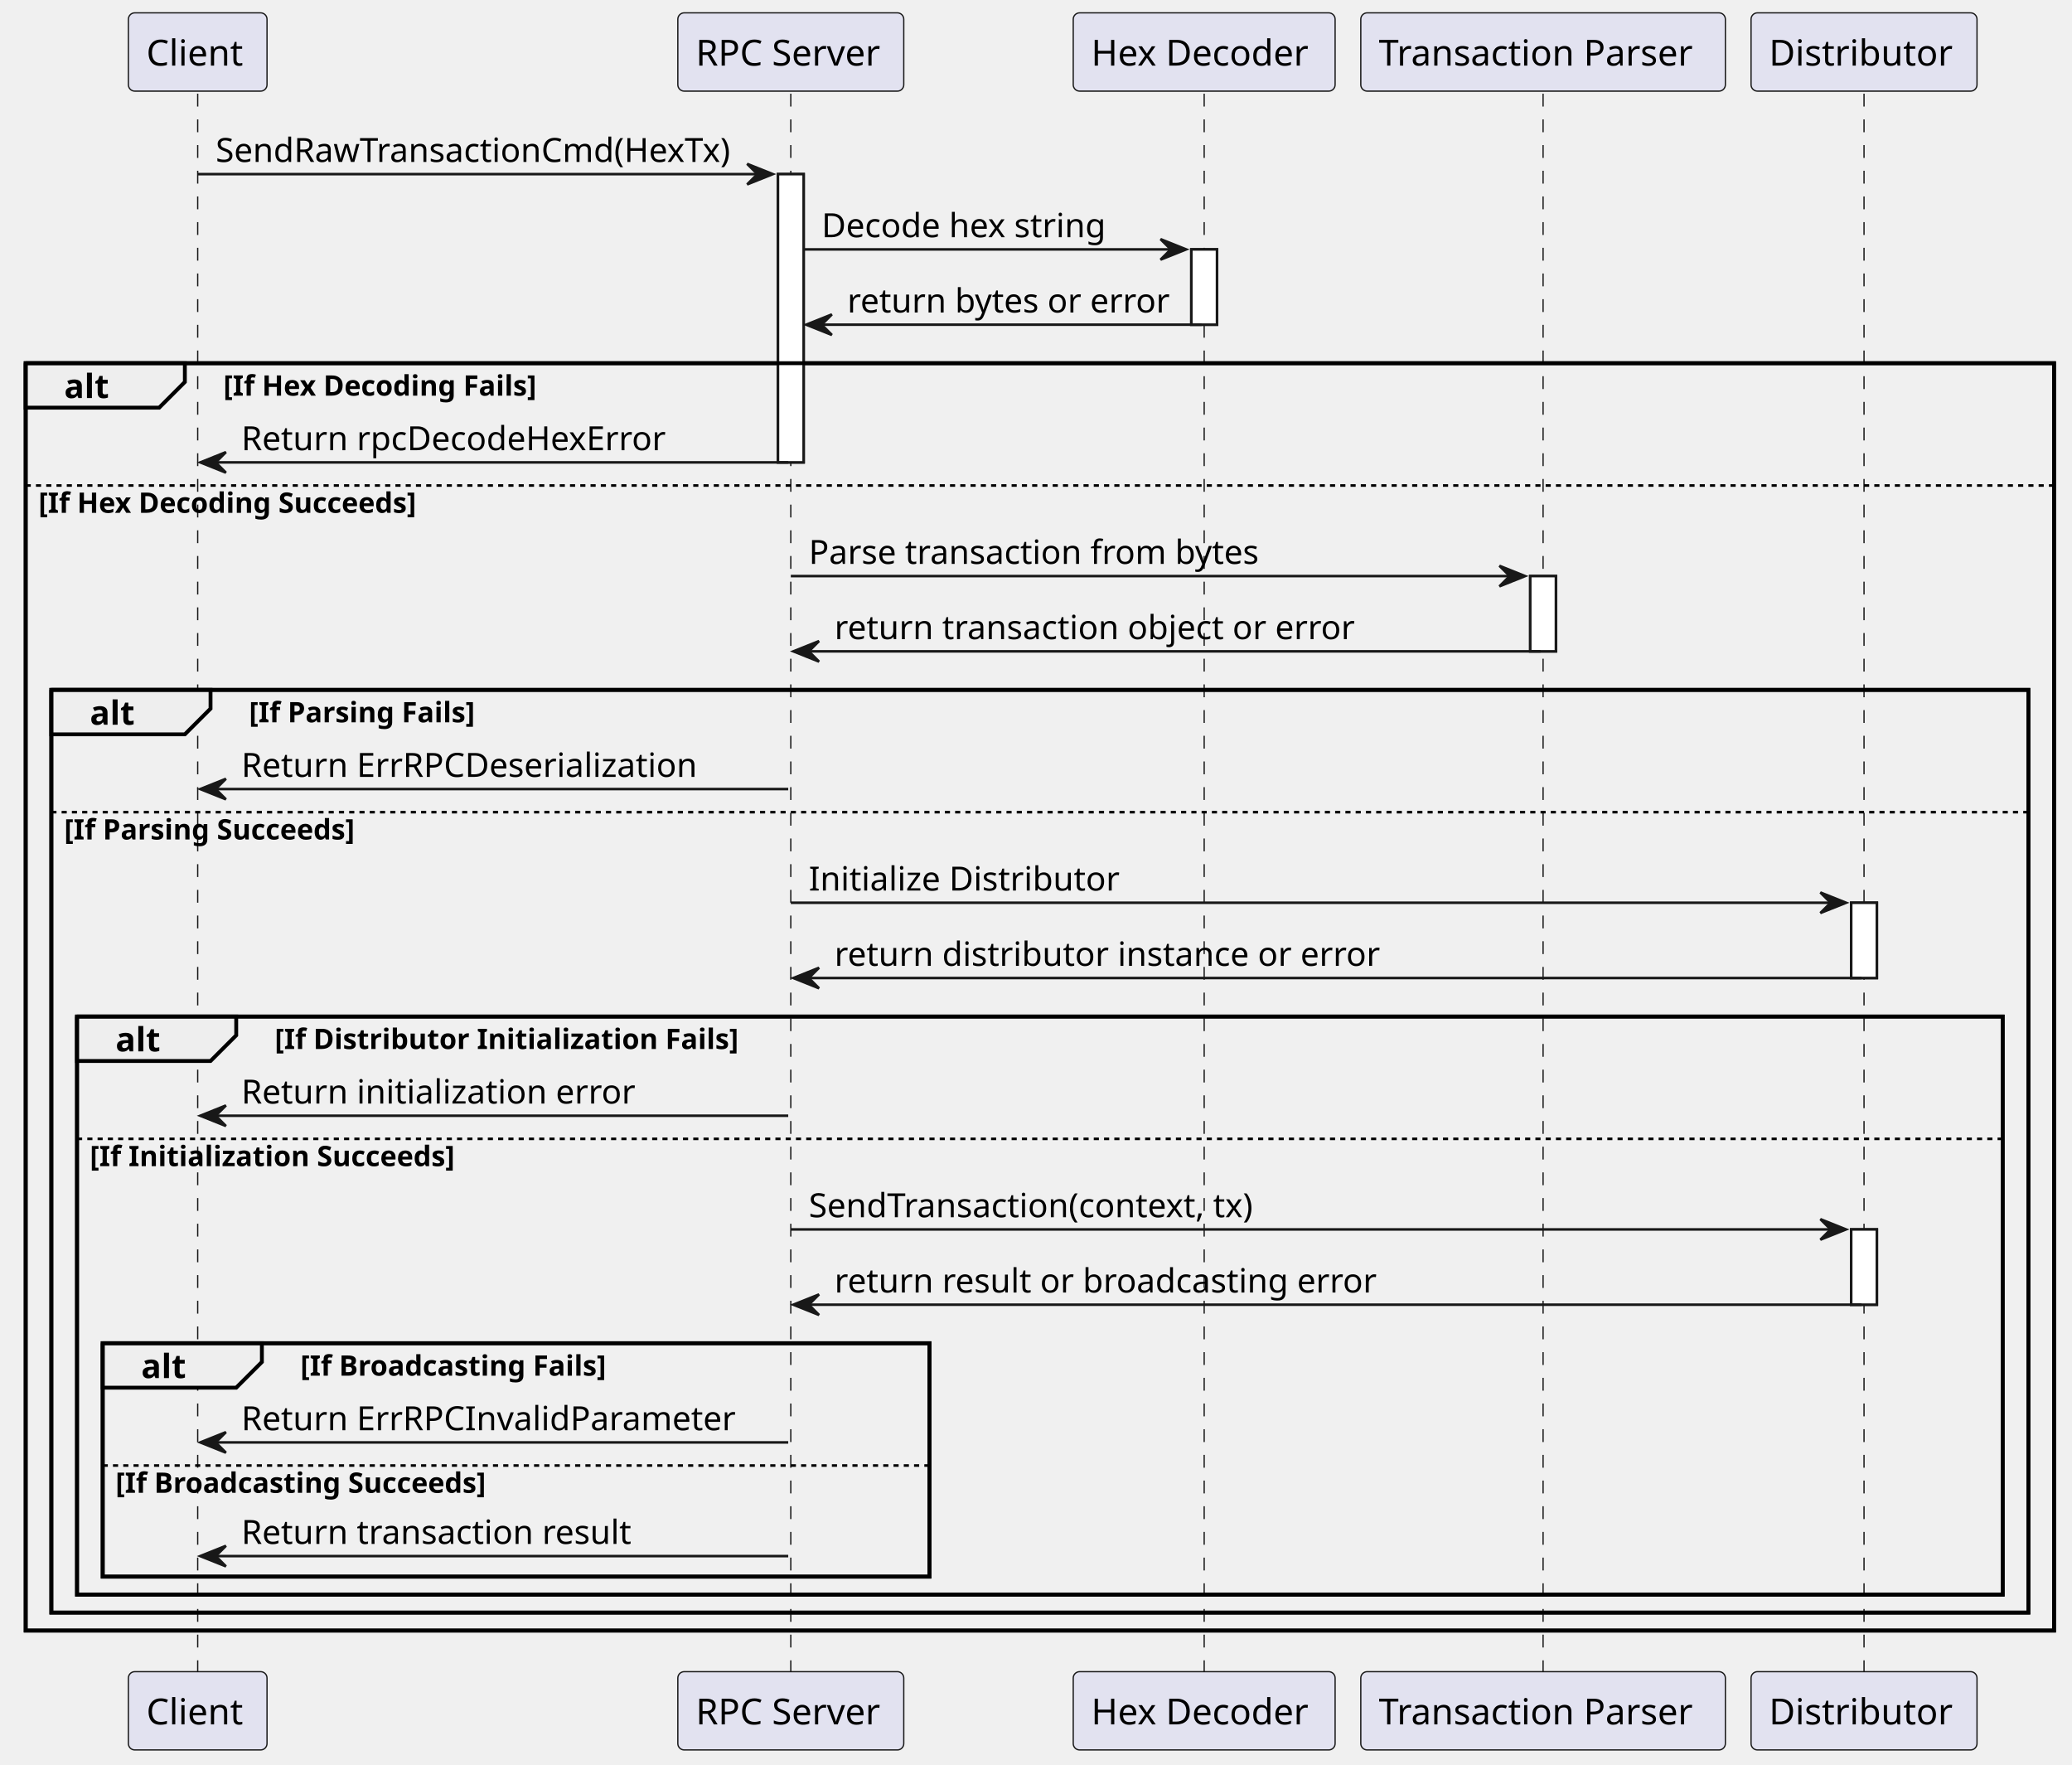
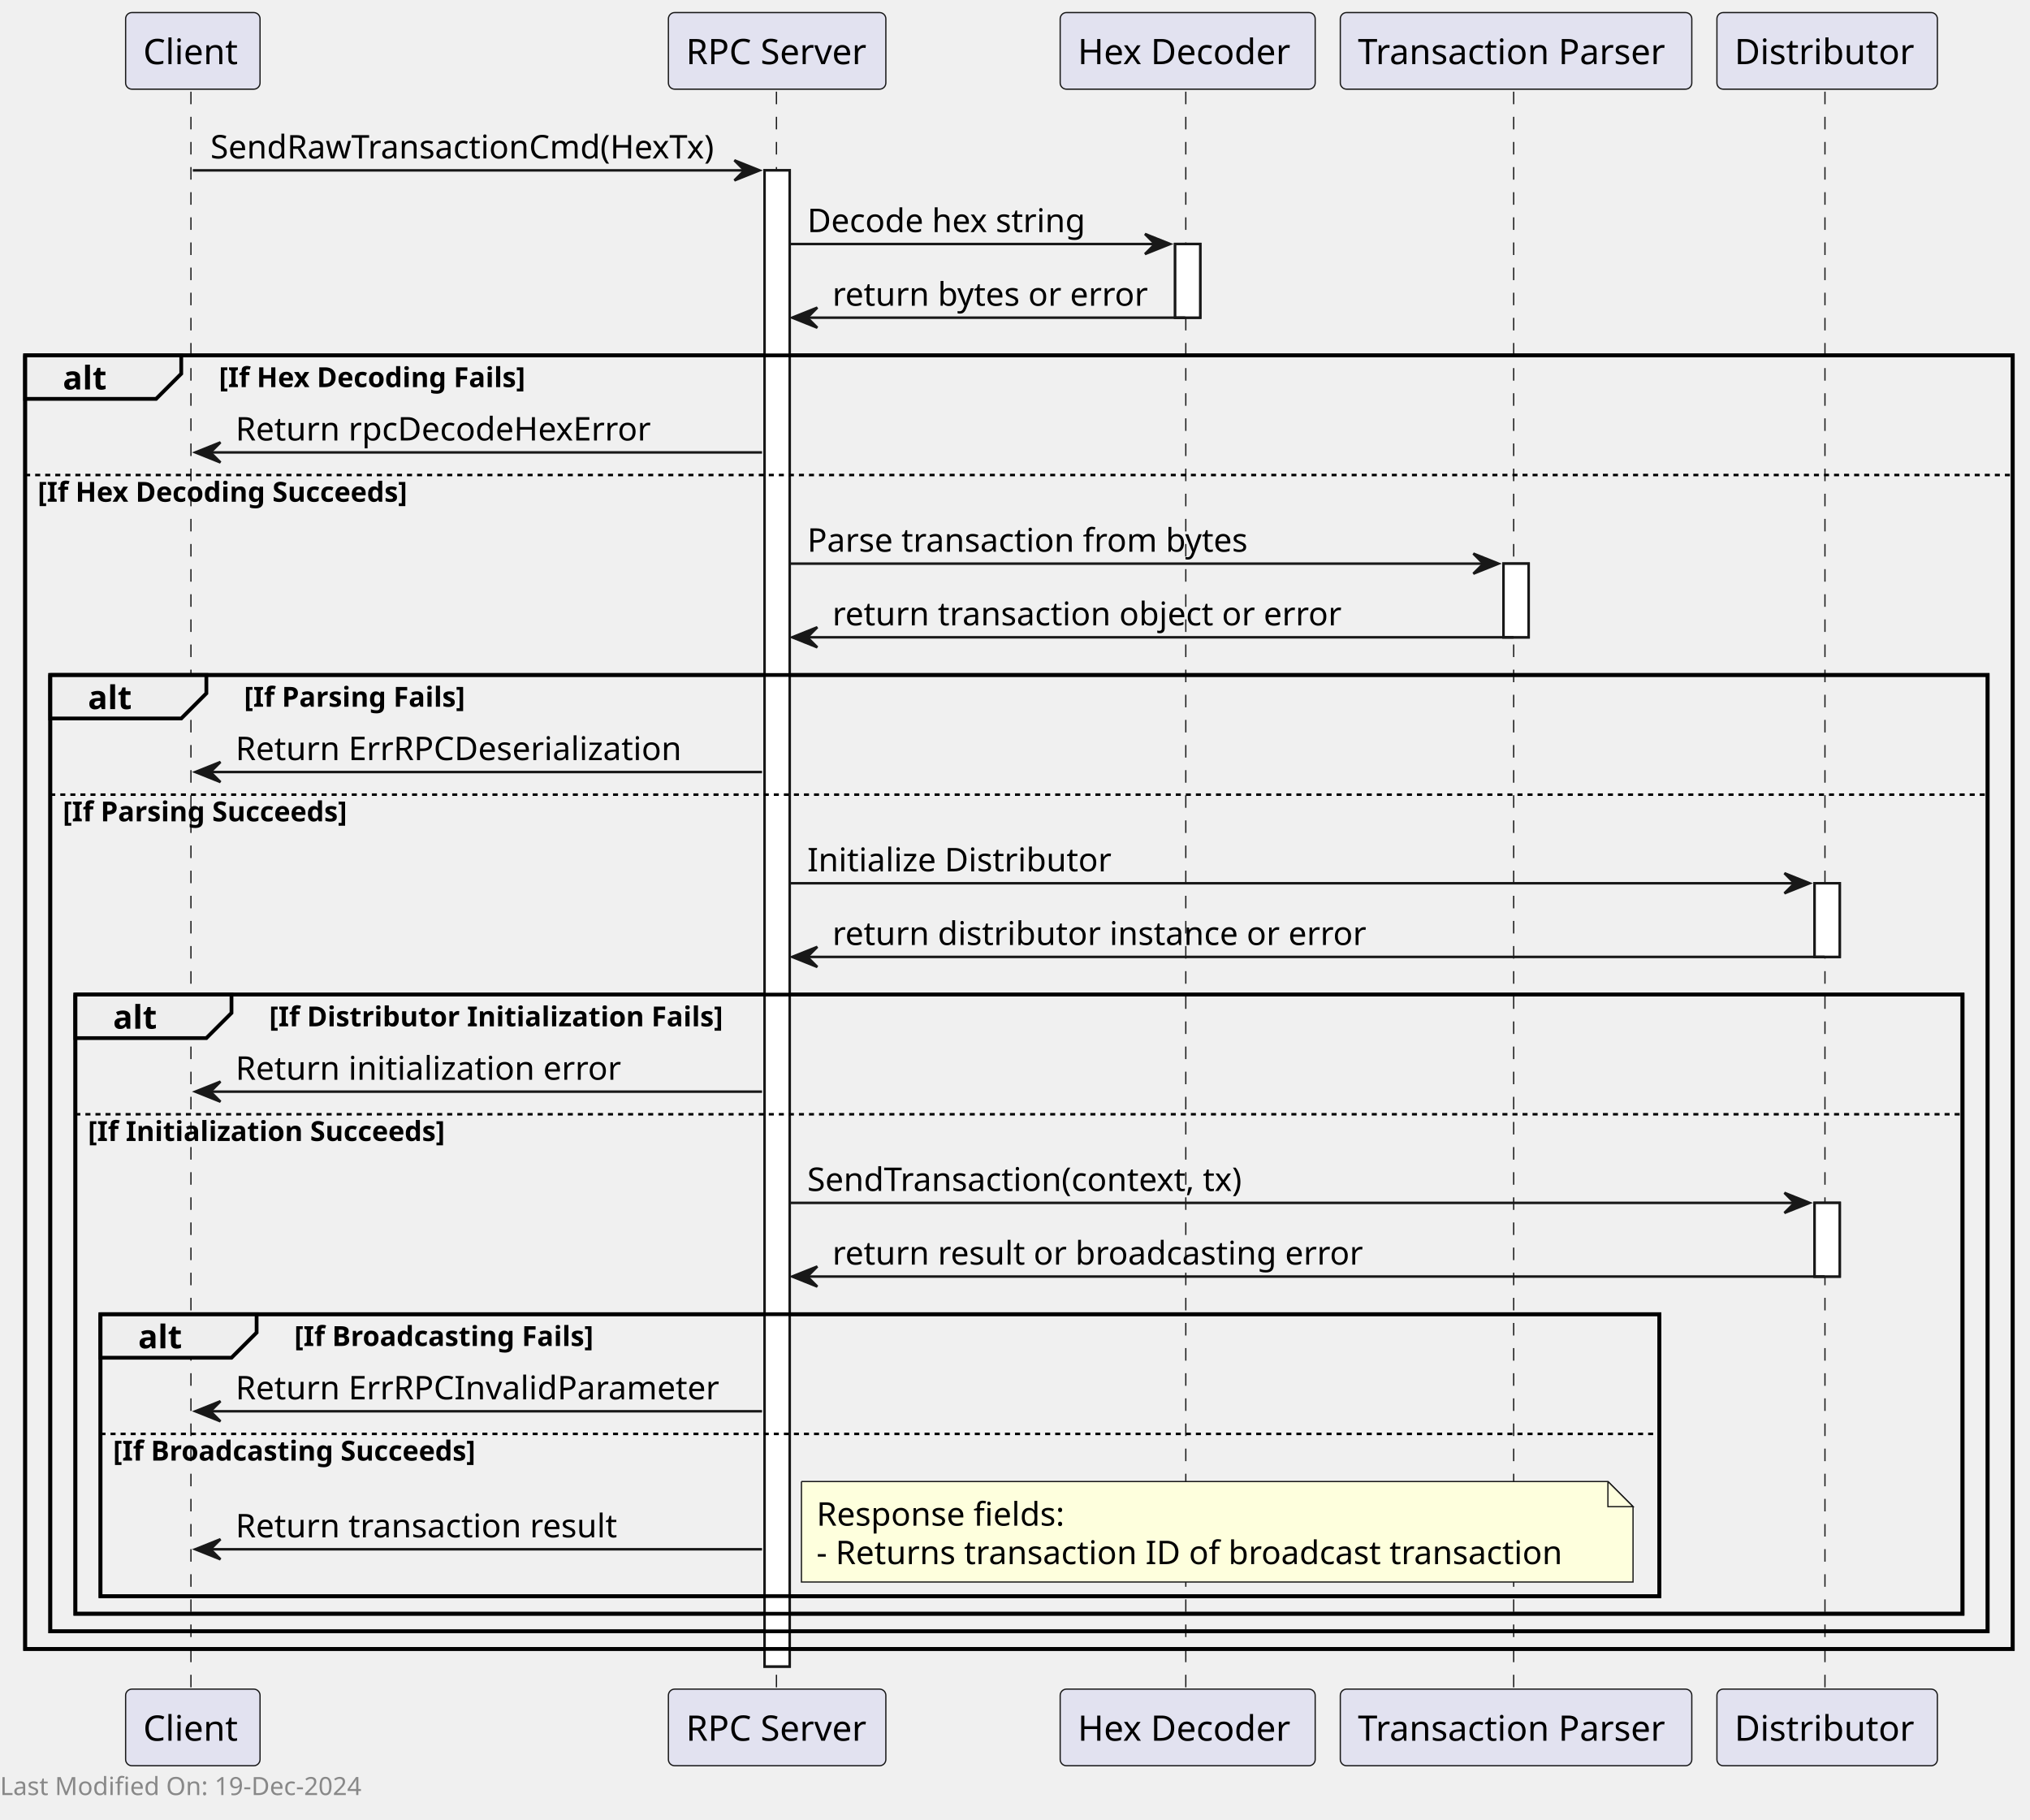
- <svg xmlns="http://www.w3.org/2000/svg" contentStyleType="text/css" height="687px" preserveAspectRatio="none" style="width:807px;height:687px;background:#FFFFFF;" version="1.1" viewBox="0 0 807 687" width="807px" zoomAndPan="magnify">
+ <svg xmlns="http://www.w3.org/2000/svg" contentStyleType="text/css" height="724px" preserveAspectRatio="none" style="width:808px;height:724px;background:#FFFFFF;" version="1.1" viewBox="0 0 808 724" width="808px" zoomAndPan="magnify">
  <defs />
  <g>
-     <rect fill="#FFFFFF" height="112.242" style="stroke:#181818;stroke-width:1.0;" width="10" x="303" y="67.799" />
-     <rect fill="#FFFFFF" height="29.311" style="stroke:#181818;stroke-width:1.0;" width="10" x="464" y="97.109" />
-     <rect fill="#FFFFFF" height="29.311" style="stroke:#181818;stroke-width:1.0;" width="10" x="596" y="224.307" />
-     <rect fill="#FFFFFF" height="29.311" style="stroke:#181818;stroke-width:1.0;" width="10" x="721" y="351.504" />
-     <rect fill="#FFFFFF" height="29.311" style="stroke:#181818;stroke-width:1.0;" width="10" x="721" y="478.701" />
-     <rect fill="none" height="493.478" style="stroke:#000000;stroke-width:1.5;" width="790" x="10" y="141.42" />
-     <rect fill="none" height="359.281" style="stroke:#000000;stroke-width:1.5;" width="770" x="20" y="268.617" />
-     <rect fill="none" height="225.084" style="stroke:#000000;stroke-width:1.5;" width="750" x="30" y="395.815" />
-     <rect fill="none" height="90.887" style="stroke:#000000;stroke-width:1.5;" width="322" x="40" y="523.012" />
-     <line style="stroke:#181818;stroke-width:0.5;stroke-dasharray:5.0,5.0;" x1="77" x2="77" y1="36.488" y2="651.898" />
-     <line style="stroke:#181818;stroke-width:0.5;stroke-dasharray:5.0,5.0;" x1="308" x2="308" y1="36.488" y2="651.898" />
-     <line style="stroke:#181818;stroke-width:0.5;stroke-dasharray:5.0,5.0;" x1="469" x2="469" y1="36.488" y2="651.898" />
-     <line style="stroke:#181818;stroke-width:0.5;stroke-dasharray:5.0,5.0;" x1="601" x2="601" y1="36.488" y2="651.898" />
-     <line style="stroke:#181818;stroke-width:0.5;stroke-dasharray:5.0,5.0;" x1="726" x2="726" y1="36.488" y2="651.898" />
-     <rect fill="#E2E2F0" height="30.488" rx="2.5" ry="2.5" style="stroke:#181818;stroke-width:0.5;" width="54" x="50" y="5" />
-     <text fill="#000000" font-family="sans-serif" font-size="14" lengthAdjust="spacing" textLength="40" x="57" y="25.535">Client</text>
-     <rect fill="#E2E2F0" height="30.488" rx="2.5" ry="2.5" style="stroke:#181818;stroke-width:0.5;" width="54" x="50" y="650.898" />
-     <text fill="#000000" font-family="sans-serif" font-size="14" lengthAdjust="spacing" textLength="40" x="57" y="671.434">Client</text>
-     <rect fill="#E2E2F0" height="30.488" rx="2.5" ry="2.5" style="stroke:#181818;stroke-width:0.5;" width="88" x="264" y="5" />
-     <text fill="#000000" font-family="sans-serif" font-size="14" lengthAdjust="spacing" textLength="74" x="271" y="25.535">RPC Server</text>
-     <rect fill="#E2E2F0" height="30.488" rx="2.5" ry="2.5" style="stroke:#181818;stroke-width:0.5;" width="88" x="264" y="650.898" />
-     <text fill="#000000" font-family="sans-serif" font-size="14" lengthAdjust="spacing" textLength="74" x="271" y="671.434">RPC Server</text>
-     <rect fill="#E2E2F0" height="30.488" rx="2.5" ry="2.5" style="stroke:#181818;stroke-width:0.5;" width="102" x="418" y="5" />
-     <text fill="#000000" font-family="sans-serif" font-size="14" lengthAdjust="spacing" textLength="88" x="425" y="25.535">Hex Decoder</text>
-     <rect fill="#E2E2F0" height="30.488" rx="2.5" ry="2.5" style="stroke:#181818;stroke-width:0.5;" width="102" x="418" y="650.898" />
-     <text fill="#000000" font-family="sans-serif" font-size="14" lengthAdjust="spacing" textLength="88" x="425" y="671.434">Hex Decoder</text>
-     <rect fill="#E2E2F0" height="30.488" rx="2.5" ry="2.5" style="stroke:#181818;stroke-width:0.5;" width="142" x="530" y="5" />
-     <text fill="#000000" font-family="sans-serif" font-size="14" lengthAdjust="spacing" textLength="128" x="537" y="25.535">Transaction Parser</text>
-     <rect fill="#E2E2F0" height="30.488" rx="2.5" ry="2.5" style="stroke:#181818;stroke-width:0.5;" width="142" x="530" y="650.898" />
-     <text fill="#000000" font-family="sans-serif" font-size="14" lengthAdjust="spacing" textLength="128" x="537" y="671.434">Transaction Parser</text>
-     <rect fill="#E2E2F0" height="30.488" rx="2.5" ry="2.5" style="stroke:#181818;stroke-width:0.5;" width="88" x="682" y="5" />
-     <text fill="#000000" font-family="sans-serif" font-size="14" lengthAdjust="spacing" textLength="74" x="689" y="25.535">Distributor</text>
-     <rect fill="#E2E2F0" height="30.488" rx="2.5" ry="2.5" style="stroke:#181818;stroke-width:0.5;" width="88" x="682" y="650.898" />
-     <text fill="#000000" font-family="sans-serif" font-size="14" lengthAdjust="spacing" textLength="74" x="689" y="671.434">Distributor</text>
-     <rect fill="#FFFFFF" height="112.242" style="stroke:#181818;stroke-width:1.0;" width="10" x="303" y="67.799" />
-     <rect fill="#FFFFFF" height="29.311" style="stroke:#181818;stroke-width:1.0;" width="10" x="464" y="97.109" />
-     <rect fill="#FFFFFF" height="29.311" style="stroke:#181818;stroke-width:1.0;" width="10" x="596" y="224.307" />
-     <rect fill="#FFFFFF" height="29.311" style="stroke:#181818;stroke-width:1.0;" width="10" x="721" y="351.504" />
-     <rect fill="#FFFFFF" height="29.311" style="stroke:#181818;stroke-width:1.0;" width="10" x="721" y="478.701" />
-     <polygon fill="#181818" points="291,63.799,301,67.799,291,71.799,295,67.799" style="stroke:#181818;stroke-width:1.0;" />
-     <line style="stroke:#181818;stroke-width:1.0;" x1="77" x2="297" y1="67.799" y2="67.799" />
-     <text fill="#000000" font-family="sans-serif" font-size="13" lengthAdjust="spacing" textLength="207" x="84" y="63.057">SendRawTransactionCmd(HexTx)</text>
-     <polygon fill="#181818" points="452,93.109,462,97.109,452,101.109,456,97.109" style="stroke:#181818;stroke-width:1.0;" />
-     <line style="stroke:#181818;stroke-width:1.0;" x1="313" x2="458" y1="97.109" y2="97.109" />
-     <text fill="#000000" font-family="sans-serif" font-size="13" lengthAdjust="spacing" textLength="115" x="320" y="92.367">Decode hex string</text>
-     <polygon fill="#181818" points="324,122.42,314,126.42,324,130.42,320,126.42" style="stroke:#181818;stroke-width:1.0;" />
-     <line style="stroke:#181818;stroke-width:1.0;" x1="318" x2="468" y1="126.42" y2="126.42" />
-     <text fill="#000000" font-family="sans-serif" font-size="13" lengthAdjust="spacing" textLength="127" x="330" y="121.678">return bytes or error</text>
-     <path d="M10,141.42 L72,141.42 L72,148.731 L62,158.731 L10,158.731 L10,141.42 " fill="#EEEEEE" style="stroke:#000000;stroke-width:1.5;" />
-     <rect fill="none" height="493.478" style="stroke:#000000;stroke-width:1.5;" width="790" x="10" y="141.42" />
-     <text fill="#000000" font-family="sans-serif" font-size="13" font-weight="bold" lengthAdjust="spacing" textLength="17" x="25" y="154.988">alt</text>
-     <text fill="#000000" font-family="sans-serif" font-size="11" font-weight="bold" lengthAdjust="spacing" textLength="129" x="87" y="154.055">[If Hex Decoding Fails]</text>
-     <polygon fill="#181818" points="88,176.041,78,180.041,88,184.041,84,180.041" style="stroke:#181818;stroke-width:1.0;" />
-     <line style="stroke:#181818;stroke-width:1.0;" x1="82" x2="307" y1="180.041" y2="180.041" />
-     <text fill="#000000" font-family="sans-serif" font-size="13" lengthAdjust="spacing" textLength="167" x="94" y="175.299">Return rpcDecodeHexError</text>
-     <line style="stroke:#000000;stroke-width:1.0;stroke-dasharray:2.0,2.0;" x1="10" x2="800" y1="189.041" y2="189.041" />
-     <text fill="#000000" font-family="sans-serif" font-size="11" font-weight="bold" lengthAdjust="spacing" textLength="153" x="15" y="199.676">[If Hex Decoding Succeeds]</text>
-     <polygon fill="#181818" points="584,220.307,594,224.307,584,228.307,588,224.307" style="stroke:#181818;stroke-width:1.0;" />
-     <line style="stroke:#181818;stroke-width:1.0;" x1="308" x2="590" y1="224.307" y2="224.307" />
-     <text fill="#000000" font-family="sans-serif" font-size="13" lengthAdjust="spacing" textLength="180" x="315" y="219.565">Parse transaction from bytes</text>
-     <polygon fill="#181818" points="319,249.617,309,253.617,319,257.617,315,253.617" style="stroke:#181818;stroke-width:1.0;" />
-     <line style="stroke:#181818;stroke-width:1.0;" x1="313" x2="600" y1="253.617" y2="253.617" />
-     <text fill="#000000" font-family="sans-serif" font-size="13" lengthAdjust="spacing" textLength="207" x="325" y="248.875">return transaction object or error</text>
-     <path d="M20,268.617 L82,268.617 L82,275.928 L72,285.928 L20,285.928 L20,268.617 " fill="#EEEEEE" style="stroke:#000000;stroke-width:1.5;" />
-     <rect fill="none" height="359.281" style="stroke:#000000;stroke-width:1.5;" width="770" x="20" y="268.617" />
-     <text fill="#000000" font-family="sans-serif" font-size="13" font-weight="bold" lengthAdjust="spacing" textLength="17" x="35" y="282.185">alt</text>
-     <text fill="#000000" font-family="sans-serif" font-size="11" font-weight="bold" lengthAdjust="spacing" textLength="93" x="97" y="281.252">[If Parsing Fails]</text>
-     <polygon fill="#181818" points="88,303.238,78,307.238,88,311.238,84,307.238" style="stroke:#181818;stroke-width:1.0;" />
-     <line style="stroke:#181818;stroke-width:1.0;" x1="82" x2="307" y1="307.238" y2="307.238" />
-     <text fill="#000000" font-family="sans-serif" font-size="13" lengthAdjust="spacing" textLength="180" x="94" y="302.496">Return ErrRPCDeserialization</text>
-     <line style="stroke:#000000;stroke-width:1.0;stroke-dasharray:2.0,2.0;" x1="20" x2="790" y1="316.238" y2="316.238" />
-     <text fill="#000000" font-family="sans-serif" font-size="11" font-weight="bold" lengthAdjust="spacing" textLength="117" x="25" y="326.873">[If Parsing Succeeds]</text>
-     <polygon fill="#181818" points="709,347.504,719,351.504,709,355.504,713,351.504" style="stroke:#181818;stroke-width:1.0;" />
-     <line style="stroke:#181818;stroke-width:1.0;" x1="308" x2="715" y1="351.504" y2="351.504" />
-     <text fill="#000000" font-family="sans-serif" font-size="13" lengthAdjust="spacing" textLength="127" x="315" y="346.762">Initialize Distributor</text>
-     <polygon fill="#181818" points="319,376.815,309,380.815,319,384.815,315,380.815" style="stroke:#181818;stroke-width:1.0;" />
-     <line style="stroke:#181818;stroke-width:1.0;" x1="313" x2="725" y1="380.815" y2="380.815" />
-     <text fill="#000000" font-family="sans-serif" font-size="13" lengthAdjust="spacing" textLength="217" x="325" y="376.072">return distributor instance or error</text>
-     <path d="M30,395.815 L92,395.815 L92,403.125 L82,413.125 L30,413.125 L30,395.815 " fill="#EEEEEE" style="stroke:#000000;stroke-width:1.5;" />
-     <rect fill="none" height="225.084" style="stroke:#000000;stroke-width:1.5;" width="750" x="30" y="395.815" />
-     <text fill="#000000" font-family="sans-serif" font-size="13" font-weight="bold" lengthAdjust="spacing" textLength="17" x="45" y="409.383">alt</text>
-     <text fill="#000000" font-family="sans-serif" font-size="11" font-weight="bold" lengthAdjust="spacing" textLength="188" x="107" y="408.449">[If Distributor Initialization Fails]</text>
-     <polygon fill="#181818" points="88,430.435,78,434.435,88,438.435,84,434.435" style="stroke:#181818;stroke-width:1.0;" />
-     <line style="stroke:#181818;stroke-width:1.0;" x1="82" x2="307" y1="434.435" y2="434.435" />
-     <text fill="#000000" font-family="sans-serif" font-size="13" lengthAdjust="spacing" textLength="158" x="94" y="429.693">Return initialization error</text>
-     <line style="stroke:#000000;stroke-width:1.0;stroke-dasharray:2.0,2.0;" x1="30" x2="780" y1="443.435" y2="443.435" />
-     <text fill="#000000" font-family="sans-serif" font-size="11" font-weight="bold" lengthAdjust="spacing" textLength="146" x="35" y="454.07">[If Initialization Succeeds]</text>
-     <polygon fill="#181818" points="709,474.701,719,478.701,709,482.701,713,478.701" style="stroke:#181818;stroke-width:1.0;" />
-     <line style="stroke:#181818;stroke-width:1.0;" x1="308" x2="715" y1="478.701" y2="478.701" />
-     <text fill="#000000" font-family="sans-serif" font-size="13" lengthAdjust="spacing" textLength="181" x="315" y="473.959">SendTransaction(context, tx)</text>
-     <polygon fill="#181818" points="319,504.012,309,508.012,319,512.012,315,508.012" style="stroke:#181818;stroke-width:1.0;" />
-     <line style="stroke:#181818;stroke-width:1.0;" x1="313" x2="725" y1="508.012" y2="508.012" />
-     <text fill="#000000" font-family="sans-serif" font-size="13" lengthAdjust="spacing" textLength="215" x="325" y="503.269">return result or broadcasting error</text>
-     <path d="M40,523.012 L102,523.012 L102,530.322 L92,540.322 L40,540.322 L40,523.012 " fill="#EEEEEE" style="stroke:#000000;stroke-width:1.5;" />
-     <rect fill="none" height="90.887" style="stroke:#000000;stroke-width:1.5;" width="322" x="40" y="523.012" />
-     <text fill="#000000" font-family="sans-serif" font-size="13" font-weight="bold" lengthAdjust="spacing" textLength="17" x="55" y="536.58">alt</text>
-     <text fill="#000000" font-family="sans-serif" font-size="11" font-weight="bold" lengthAdjust="spacing" textLength="123" x="117" y="535.646">[If Broadcasting Fails]</text>
-     <polygon fill="#181818" points="88,557.633,78,561.633,88,565.633,84,561.633" style="stroke:#181818;stroke-width:1.0;" />
-     <line style="stroke:#181818;stroke-width:1.0;" x1="82" x2="307" y1="561.633" y2="561.633" />
-     <text fill="#000000" font-family="sans-serif" font-size="13" lengthAdjust="spacing" textLength="190" x="94" y="556.891">Return ErrRPCInvalidParameter</text>
-     <line style="stroke:#000000;stroke-width:1.0;stroke-dasharray:2.0,2.0;" x1="40" x2="362" y1="570.633" y2="570.633" />
-     <text fill="#000000" font-family="sans-serif" font-size="11" font-weight="bold" lengthAdjust="spacing" textLength="147" x="45" y="581.268">[If Broadcasting Succeeds]</text>
-     <polygon fill="#181818" points="88,601.898,78,605.898,88,609.898,84,605.898" style="stroke:#181818;stroke-width:1.0;" />
-     <line style="stroke:#181818;stroke-width:1.0;" x1="82" x2="307" y1="605.898" y2="605.898" />
-     <text fill="#000000" font-family="sans-serif" font-size="13" lengthAdjust="spacing" textLength="156" x="94" y="601.156">Return transaction result</text>
+     <rect fill="#FFFFFF" height="595.41" style="stroke:#181818;stroke-width:1.0;" width="10" x="304.317" y="67.799" />
+     <rect fill="#FFFFFF" height="29.311" style="stroke:#181818;stroke-width:1.0;" width="10" x="467.733" y="97.109" />
+     <rect fill="#FFFFFF" height="29.311" style="stroke:#181818;stroke-width:1.0;" width="10" x="598.436" y="224.307" />
+     <rect fill="#FFFFFF" height="29.311" style="stroke:#181818;stroke-width:1.0;" width="10" x="722.261" y="351.504" />
+     <rect fill="#FFFFFF" height="29.311" style="stroke:#181818;stroke-width:1.0;" width="10" x="722.261" y="478.701" />
+     <rect fill="none" height="514.789" style="stroke:#000000;stroke-width:1.5;" width="791.134" x="10" y="141.42" />
+     <rect fill="none" height="380.592" style="stroke:#000000;stroke-width:1.5;" width="771.134" x="20" y="268.617" />
+     <rect fill="none" height="246.394" style="stroke:#000000;stroke-width:1.5;" width="751.134" x="30" y="395.815" />
+     <rect fill="none" height="112.197" style="stroke:#000000;stroke-width:1.5;" width="620.483" x="40" y="523.012" />
+     <line style="stroke:#181818;stroke-width:0.5;stroke-dasharray:5.0,5.0;" x1="76" x2="76" y1="36.488" y2="673.209" />
+     <line style="stroke:#181818;stroke-width:0.5;stroke-dasharray:5.0,5.0;" x1="309.043" x2="309.043" y1="36.488" y2="673.209" />
+     <line style="stroke:#181818;stroke-width:0.5;stroke-dasharray:5.0,5.0;" x1="471.983" x2="471.983" y1="36.488" y2="673.209" />
+     <line style="stroke:#181818;stroke-width:0.5;stroke-dasharray:5.0,5.0;" x1="602.483" x2="602.483" y1="36.488" y2="673.209" />
+     <line style="stroke:#181818;stroke-width:0.5;stroke-dasharray:5.0,5.0;" x1="726.388" x2="726.388" y1="36.488" y2="673.209" />
+     <rect fill="#E2E2F0" height="30.488" rx="2.5" ry="2.5" style="stroke:#181818;stroke-width:0.5;" width="53.505" x="50" y="5" />
+     <text fill="#000000" font-family="sans-serif" font-size="14" lengthAdjust="spacing" textLength="39.505" x="57" y="25.535">Client</text>
+     <rect fill="#E2E2F0" height="30.488" rx="2.5" ry="2.5" style="stroke:#181818;stroke-width:0.5;" width="53.505" x="50" y="672.209" />
+     <text fill="#000000" font-family="sans-serif" font-size="14" lengthAdjust="spacing" textLength="39.505" x="57" y="692.744">Client</text>
+     <rect fill="#E2E2F0" height="30.488" rx="2.5" ry="2.5" style="stroke:#181818;stroke-width:0.5;" width="86.55" x="266.043" y="5" />
+     <text fill="#000000" font-family="sans-serif" font-size="14" lengthAdjust="spacing" textLength="72.55" x="273.043" y="25.535">RPC Server</text>
+     <rect fill="#E2E2F0" height="30.488" rx="2.5" ry="2.5" style="stroke:#181818;stroke-width:0.5;" width="86.55" x="266.043" y="672.209" />
+     <text fill="#000000" font-family="sans-serif" font-size="14" lengthAdjust="spacing" textLength="72.55" x="273.043" y="692.744">RPC Server</text>
+     <rect fill="#E2E2F0" height="30.488" rx="2.5" ry="2.5" style="stroke:#181818;stroke-width:0.5;" width="101.5" x="421.983" y="5" />
+     <text fill="#000000" font-family="sans-serif" font-size="14" lengthAdjust="spacing" textLength="87.5" x="428.983" y="25.535">Hex Decoder</text>
+     <rect fill="#E2E2F0" height="30.488" rx="2.5" ry="2.5" style="stroke:#181818;stroke-width:0.5;" width="101.5" x="421.983" y="672.209" />
+     <text fill="#000000" font-family="sans-serif" font-size="14" lengthAdjust="spacing" textLength="87.5" x="428.983" y="692.744">Hex Decoder</text>
+     <rect fill="#E2E2F0" height="30.488" rx="2.5" ry="2.5" style="stroke:#181818;stroke-width:0.5;" width="139.904" x="533.483" y="5" />
+     <text fill="#000000" font-family="sans-serif" font-size="14" lengthAdjust="spacing" textLength="125.904" x="540.483" y="25.535">Transaction Parser</text>
+     <rect fill="#E2E2F0" height="30.488" rx="2.5" ry="2.5" style="stroke:#181818;stroke-width:0.5;" width="139.904" x="533.483" y="672.209" />
+     <text fill="#000000" font-family="sans-serif" font-size="14" lengthAdjust="spacing" textLength="125.904" x="540.483" y="692.744">Transaction Parser</text>
+     <rect fill="#E2E2F0" height="30.488" rx="2.5" ry="2.5" style="stroke:#181818;stroke-width:0.5;" width="87.746" x="683.388" y="5" />
+     <text fill="#000000" font-family="sans-serif" font-size="14" lengthAdjust="spacing" textLength="73.746" x="690.388" y="25.535">Distributor</text>
+     <rect fill="#E2E2F0" height="30.488" rx="2.5" ry="2.5" style="stroke:#181818;stroke-width:0.5;" width="87.746" x="683.388" y="672.209" />
+     <text fill="#000000" font-family="sans-serif" font-size="14" lengthAdjust="spacing" textLength="73.746" x="690.388" y="692.744">Distributor</text>
+     <rect fill="#FFFFFF" height="595.41" style="stroke:#181818;stroke-width:1.0;" width="10" x="304.317" y="67.799" />
+     <rect fill="#FFFFFF" height="29.311" style="stroke:#181818;stroke-width:1.0;" width="10" x="467.733" y="97.109" />
+     <rect fill="#FFFFFF" height="29.311" style="stroke:#181818;stroke-width:1.0;" width="10" x="598.436" y="224.307" />
+     <rect fill="#FFFFFF" height="29.311" style="stroke:#181818;stroke-width:1.0;" width="10" x="722.261" y="351.504" />
+     <rect fill="#FFFFFF" height="29.311" style="stroke:#181818;stroke-width:1.0;" width="10" x="722.261" y="478.701" />
+     <polygon fill="#181818" points="292.317,63.799,302.317,67.799,292.317,71.799,296.317,67.799" style="stroke:#181818;stroke-width:1.0;" />
+     <line style="stroke:#181818;stroke-width:1.0;" x1="76.752" x2="298.317" y1="67.799" y2="67.799" />
+     <text fill="#000000" font-family="sans-serif" font-size="13" lengthAdjust="spacing" textLength="208.565" x="83.752" y="63.057">SendRawTransactionCmd(HexTx)</text>
+     <polygon fill="#181818" points="455.733,93.109,465.733,97.109,455.733,101.109,459.733,97.109" style="stroke:#181818;stroke-width:1.0;" />
+     <line style="stroke:#181818;stroke-width:1.0;" x1="314.317" x2="461.733" y1="97.109" y2="97.109" />
+     <text fill="#000000" font-family="sans-serif" font-size="13" lengthAdjust="spacing" textLength="115.299" x="321.317" y="92.367">Decode hex string</text>
+     <polygon fill="#181818" points="325.317,122.42,315.317,126.42,325.317,130.42,321.317,126.42" style="stroke:#181818;stroke-width:1.0;" />
+     <line style="stroke:#181818;stroke-width:1.0;" x1="319.317" x2="471.733" y1="126.42" y2="126.42" />
+     <text fill="#000000" font-family="sans-serif" font-size="13" lengthAdjust="spacing" textLength="129.416" x="331.317" y="121.678">return bytes or error</text>
+     <path d="M10,141.42 L72.139,141.42 L72.139,148.731 L62.139,158.731 L10,158.731 L10,141.42 " fill="#EEEEEE" style="stroke:#000000;stroke-width:1.5;" />
+     <rect fill="none" height="514.789" style="stroke:#000000;stroke-width:1.5;" width="791.134" x="10" y="141.42" />
+     <text fill="#000000" font-family="sans-serif" font-size="13" font-weight="bold" lengthAdjust="spacing" textLength="17.139" x="25" y="154.988">alt</text>
+     <text fill="#000000" font-family="sans-serif" font-size="11" font-weight="bold" lengthAdjust="spacing" textLength="128.315" x="87.139" y="154.055">[If Hex Decoding Fails]</text>
+     <polygon fill="#181818" points="87.752,176.041,77.752,180.041,87.752,184.041,83.752,180.041" style="stroke:#181818;stroke-width:1.0;" />
+     <line style="stroke:#181818;stroke-width:1.0;" x1="81.752" x2="303.317" y1="180.041" y2="180.041" />
+     <text fill="#000000" font-family="sans-serif" font-size="13" lengthAdjust="spacing" textLength="168.86" x="93.752" y="175.299">Return rpcDecodeHexError</text>
+     <line style="stroke:#000000;stroke-width:1.0;stroke-dasharray:2.0,2.0;" x1="10" x2="801.134" y1="189.041" y2="189.041" />
+     <text fill="#000000" font-family="sans-serif" font-size="11" font-weight="bold" lengthAdjust="spacing" textLength="153.774" x="15" y="199.676">[If Hex Decoding Succeeds]</text>
+     <polygon fill="#181818" points="586.436,220.307,596.436,224.307,586.436,228.307,590.436,224.307" style="stroke:#181818;stroke-width:1.0;" />
+     <line style="stroke:#181818;stroke-width:1.0;" x1="314.317" x2="592.436" y1="224.307" y2="224.307" />
+     <text fill="#000000" font-family="sans-serif" font-size="13" lengthAdjust="spacing" textLength="180.388" x="321.317" y="219.565">Parse transaction from bytes</text>
+     <polygon fill="#181818" points="325.317,249.617,315.317,253.617,325.317,257.617,321.317,253.617" style="stroke:#181818;stroke-width:1.0;" />
+     <line style="stroke:#181818;stroke-width:1.0;" x1="319.317" x2="602.436" y1="253.617" y2="253.617" />
+     <text fill="#000000" font-family="sans-serif" font-size="13" lengthAdjust="spacing" textLength="209.276" x="331.317" y="248.875">return transaction object or error</text>
+     <path d="M20,268.617 L82.139,268.617 L82.139,275.928 L72.139,285.928 L20,285.928 L20,268.617 " fill="#EEEEEE" style="stroke:#000000;stroke-width:1.5;" />
+     <rect fill="none" height="380.592" style="stroke:#000000;stroke-width:1.5;" width="771.134" x="20" y="268.617" />
+     <text fill="#000000" font-family="sans-serif" font-size="13" font-weight="bold" lengthAdjust="spacing" textLength="17.139" x="35" y="282.185">alt</text>
+     <text fill="#000000" font-family="sans-serif" font-size="11" font-weight="bold" lengthAdjust="spacing" textLength="92.259" x="97.139" y="281.252">[If Parsing Fails]</text>
+     <polygon fill="#181818" points="87.752,303.238,77.752,307.238,87.752,311.238,83.752,307.238" style="stroke:#181818;stroke-width:1.0;" />
+     <line style="stroke:#181818;stroke-width:1.0;" x1="81.752" x2="303.317" y1="307.238" y2="307.238" />
+     <text fill="#000000" font-family="sans-serif" font-size="13" lengthAdjust="spacing" textLength="181.905" x="93.752" y="302.496">Return ErrRPCDeserialization</text>
+     <line style="stroke:#000000;stroke-width:1.0;stroke-dasharray:2.0,2.0;" x1="20" x2="791.134" y1="316.238" y2="316.238" />
+     <text fill="#000000" font-family="sans-serif" font-size="11" font-weight="bold" lengthAdjust="spacing" textLength="117.718" x="25" y="326.873">[If Parsing Succeeds]</text>
+     <polygon fill="#181818" points="710.261,347.504,720.261,351.504,710.261,355.504,714.261,351.504" style="stroke:#181818;stroke-width:1.0;" />
+     <line style="stroke:#181818;stroke-width:1.0;" x1="314.317" x2="716.261" y1="351.504" y2="351.504" />
+     <text fill="#000000" font-family="sans-serif" font-size="13" lengthAdjust="spacing" textLength="126.172" x="321.317" y="346.762">Initialize Distributor</text>
+     <polygon fill="#181818" points="325.317,376.815,315.317,380.815,325.317,384.815,321.317,380.815" style="stroke:#181818;stroke-width:1.0;" />
+     <line style="stroke:#181818;stroke-width:1.0;" x1="319.317" x2="726.261" y1="380.815" y2="380.815" />
+     <text fill="#000000" font-family="sans-serif" font-size="13" lengthAdjust="spacing" textLength="219.21" x="331.317" y="376.072">return distributor instance or error</text>
+     <path d="M30,395.815 L92.139,395.815 L92.139,403.125 L82.139,413.125 L30,413.125 L30,395.815 " fill="#EEEEEE" style="stroke:#000000;stroke-width:1.5;" />
+     <rect fill="none" height="246.394" style="stroke:#000000;stroke-width:1.5;" width="751.134" x="30" y="395.815" />
+     <text fill="#000000" font-family="sans-serif" font-size="13" font-weight="bold" lengthAdjust="spacing" textLength="17.139" x="45" y="409.383">alt</text>
+     <text fill="#000000" font-family="sans-serif" font-size="11" font-weight="bold" lengthAdjust="spacing" textLength="187.301" x="107.139" y="408.449">[If Distributor Initialization Fails]</text>
+     <polygon fill="#181818" points="87.752,430.435,77.752,434.435,87.752,438.435,83.752,434.435" style="stroke:#181818;stroke-width:1.0;" />
+     <line style="stroke:#181818;stroke-width:1.0;" x1="81.752" x2="303.317" y1="434.435" y2="434.435" />
+     <text fill="#000000" font-family="sans-serif" font-size="13" lengthAdjust="spacing" textLength="159.396" x="93.752" y="429.693">Return initialization error</text>
+     <line style="stroke:#000000;stroke-width:1.0;stroke-dasharray:2.0,2.0;" x1="30" x2="781.134" y1="443.435" y2="443.435" />
+     <text fill="#000000" font-family="sans-serif" font-size="11" font-weight="bold" lengthAdjust="spacing" textLength="146.583" x="35" y="454.07">[If Initialization Succeeds]</text>
+     <polygon fill="#181818" points="710.261,474.701,720.261,478.701,710.261,482.701,714.261,478.701" style="stroke:#181818;stroke-width:1.0;" />
+     <line style="stroke:#181818;stroke-width:1.0;" x1="314.317" x2="716.261" y1="478.701" y2="478.701" />
+     <text fill="#000000" font-family="sans-serif" font-size="13" lengthAdjust="spacing" textLength="181.587" x="321.317" y="473.959">SendTransaction(context, tx)</text>
+     <polygon fill="#181818" points="325.317,504.012,315.317,508.012,325.317,512.012,321.317,508.012" style="stroke:#181818;stroke-width:1.0;" />
+     <line style="stroke:#181818;stroke-width:1.0;" x1="319.317" x2="726.261" y1="508.012" y2="508.012" />
+     <text fill="#000000" font-family="sans-serif" font-size="13" lengthAdjust="spacing" textLength="217.807" x="331.317" y="503.269">return result or broadcasting error</text>
+     <path d="M40,523.012 L102.139,523.012 L102.139,530.322 L92.139,540.322 L40,540.322 L40,523.012 " fill="#EEEEEE" style="stroke:#000000;stroke-width:1.5;" />
+     <rect fill="none" height="112.197" style="stroke:#000000;stroke-width:1.5;" width="620.483" x="40" y="523.012" />
+     <text fill="#000000" font-family="sans-serif" font-size="13" font-weight="bold" lengthAdjust="spacing" textLength="17.139" x="55" y="536.58">alt</text>
+     <text fill="#000000" font-family="sans-serif" font-size="11" font-weight="bold" lengthAdjust="spacing" textLength="123.535" x="117.139" y="535.646">[If Broadcasting Fails]</text>
+     <polygon fill="#181818" points="87.752,557.633,77.752,561.633,87.752,565.633,83.752,561.633" style="stroke:#181818;stroke-width:1.0;" />
+     <line style="stroke:#181818;stroke-width:1.0;" x1="81.752" x2="303.317" y1="561.633" y2="561.633" />
+     <text fill="#000000" font-family="sans-serif" font-size="13" lengthAdjust="spacing" textLength="193.064" x="93.752" y="556.891">Return ErrRPCInvalidParameter</text>
+     <line style="stroke:#000000;stroke-width:1.0;stroke-dasharray:2.0,2.0;" x1="40" x2="660.483" y1="570.633" y2="570.633" />
+     <text fill="#000000" font-family="sans-serif" font-size="11" font-weight="bold" lengthAdjust="spacing" textLength="148.994" x="45" y="581.268">[If Broadcasting Succeeds]</text>
+     <polygon fill="#181818" points="87.752,612.554,77.752,616.554,87.752,620.554,83.752,616.554" style="stroke:#181818;stroke-width:1.0;" />
+     <line style="stroke:#181818;stroke-width:1.0;" x1="81.752" x2="303.317" y1="616.554" y2="616.554" />
+     <text fill="#000000" font-family="sans-serif" font-size="13" lengthAdjust="spacing" textLength="156.451" x="93.752" y="611.812">Return transaction result</text>
+     <path d="M319,589.588 L319,629.588 L650,629.588 L650,599.588 L640,589.588 L319,589.588 " fill="#FEFFDD" style="stroke:#181818;stroke-width:0.5;" />
+     <path d="M640,589.588 L640,599.588 L650,599.588 L640,589.588 " fill="#FEFFDD" style="stroke:#181818;stroke-width:0.5;" />
+     <text fill="#000000" font-family="sans-serif" font-size="13" lengthAdjust="spacing" textLength="102.769" x="325" y="607.156">Response fields:</text>
+     <text fill="#000000" font-family="sans-serif" font-size="13" lengthAdjust="spacing" textLength="310.166" x="325" y="622.467">- Returns transaction ID of broadcast transaction</text>
+     <text fill="#888888" font-family="sans-serif" font-size="10" lengthAdjust="spacing" textLength="156.392" x="0" y="714.365">Last Modified On: 19-Dec-2024</text>
  </g>
</svg>
